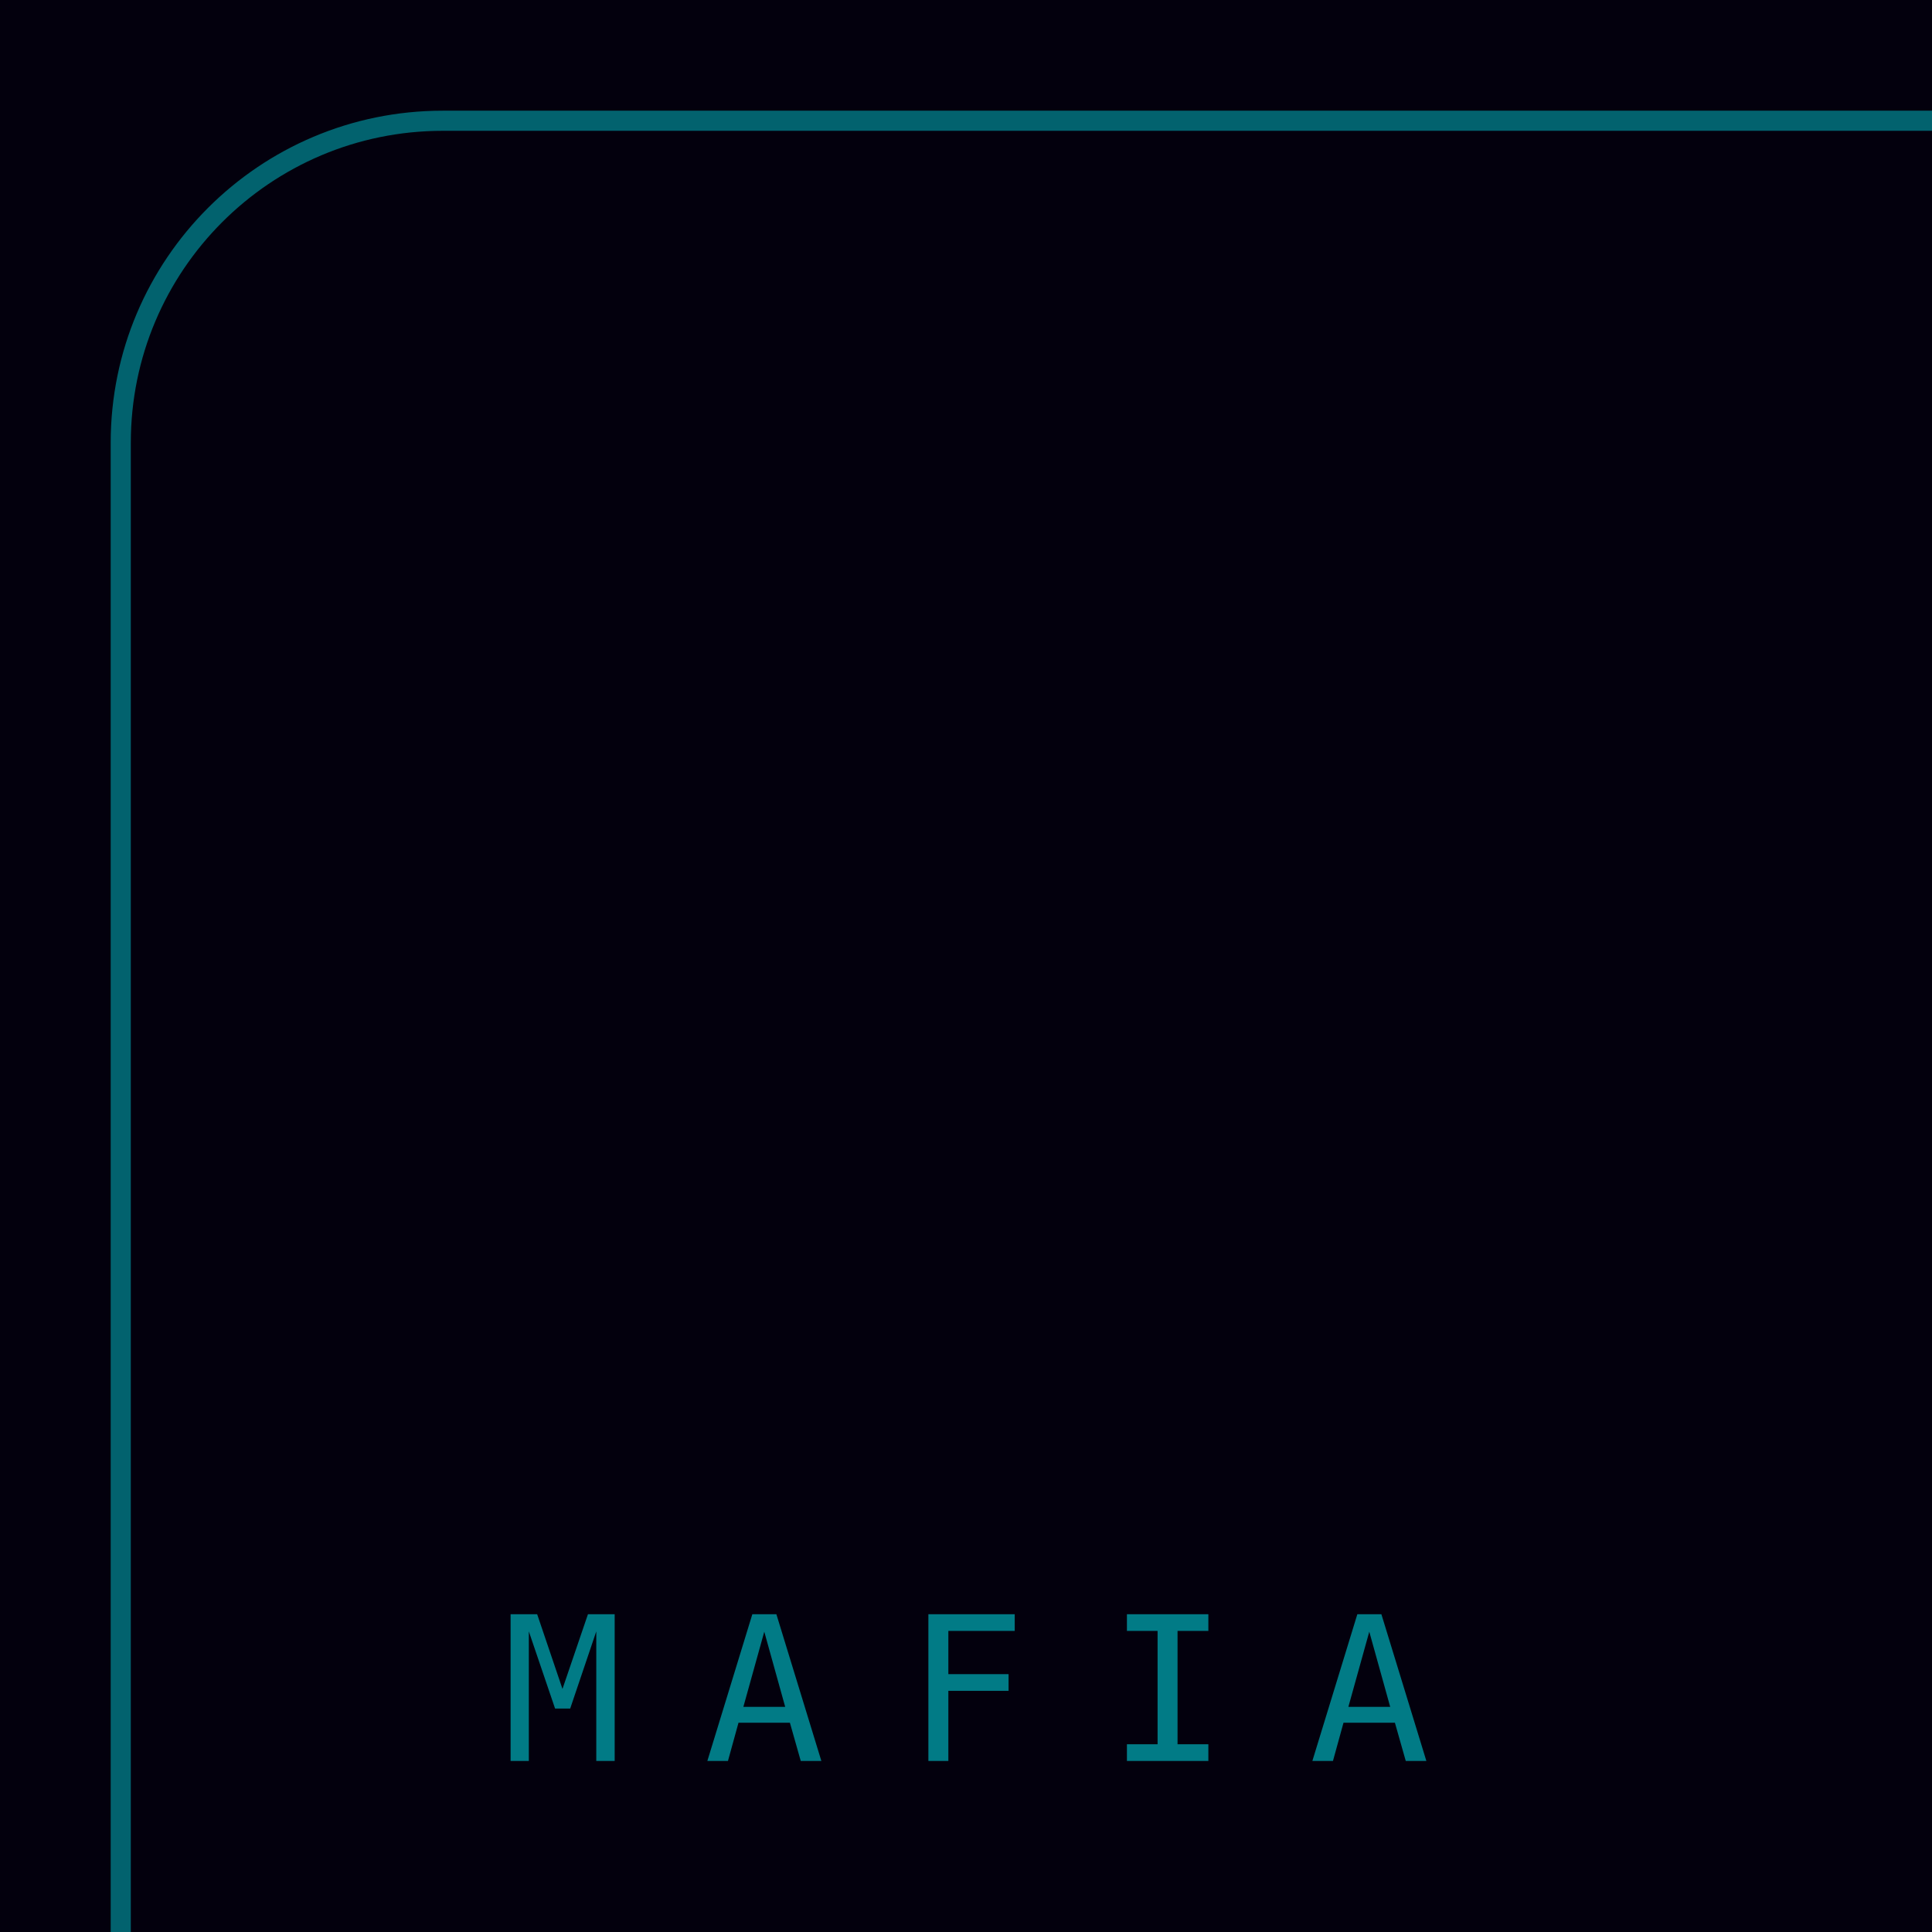
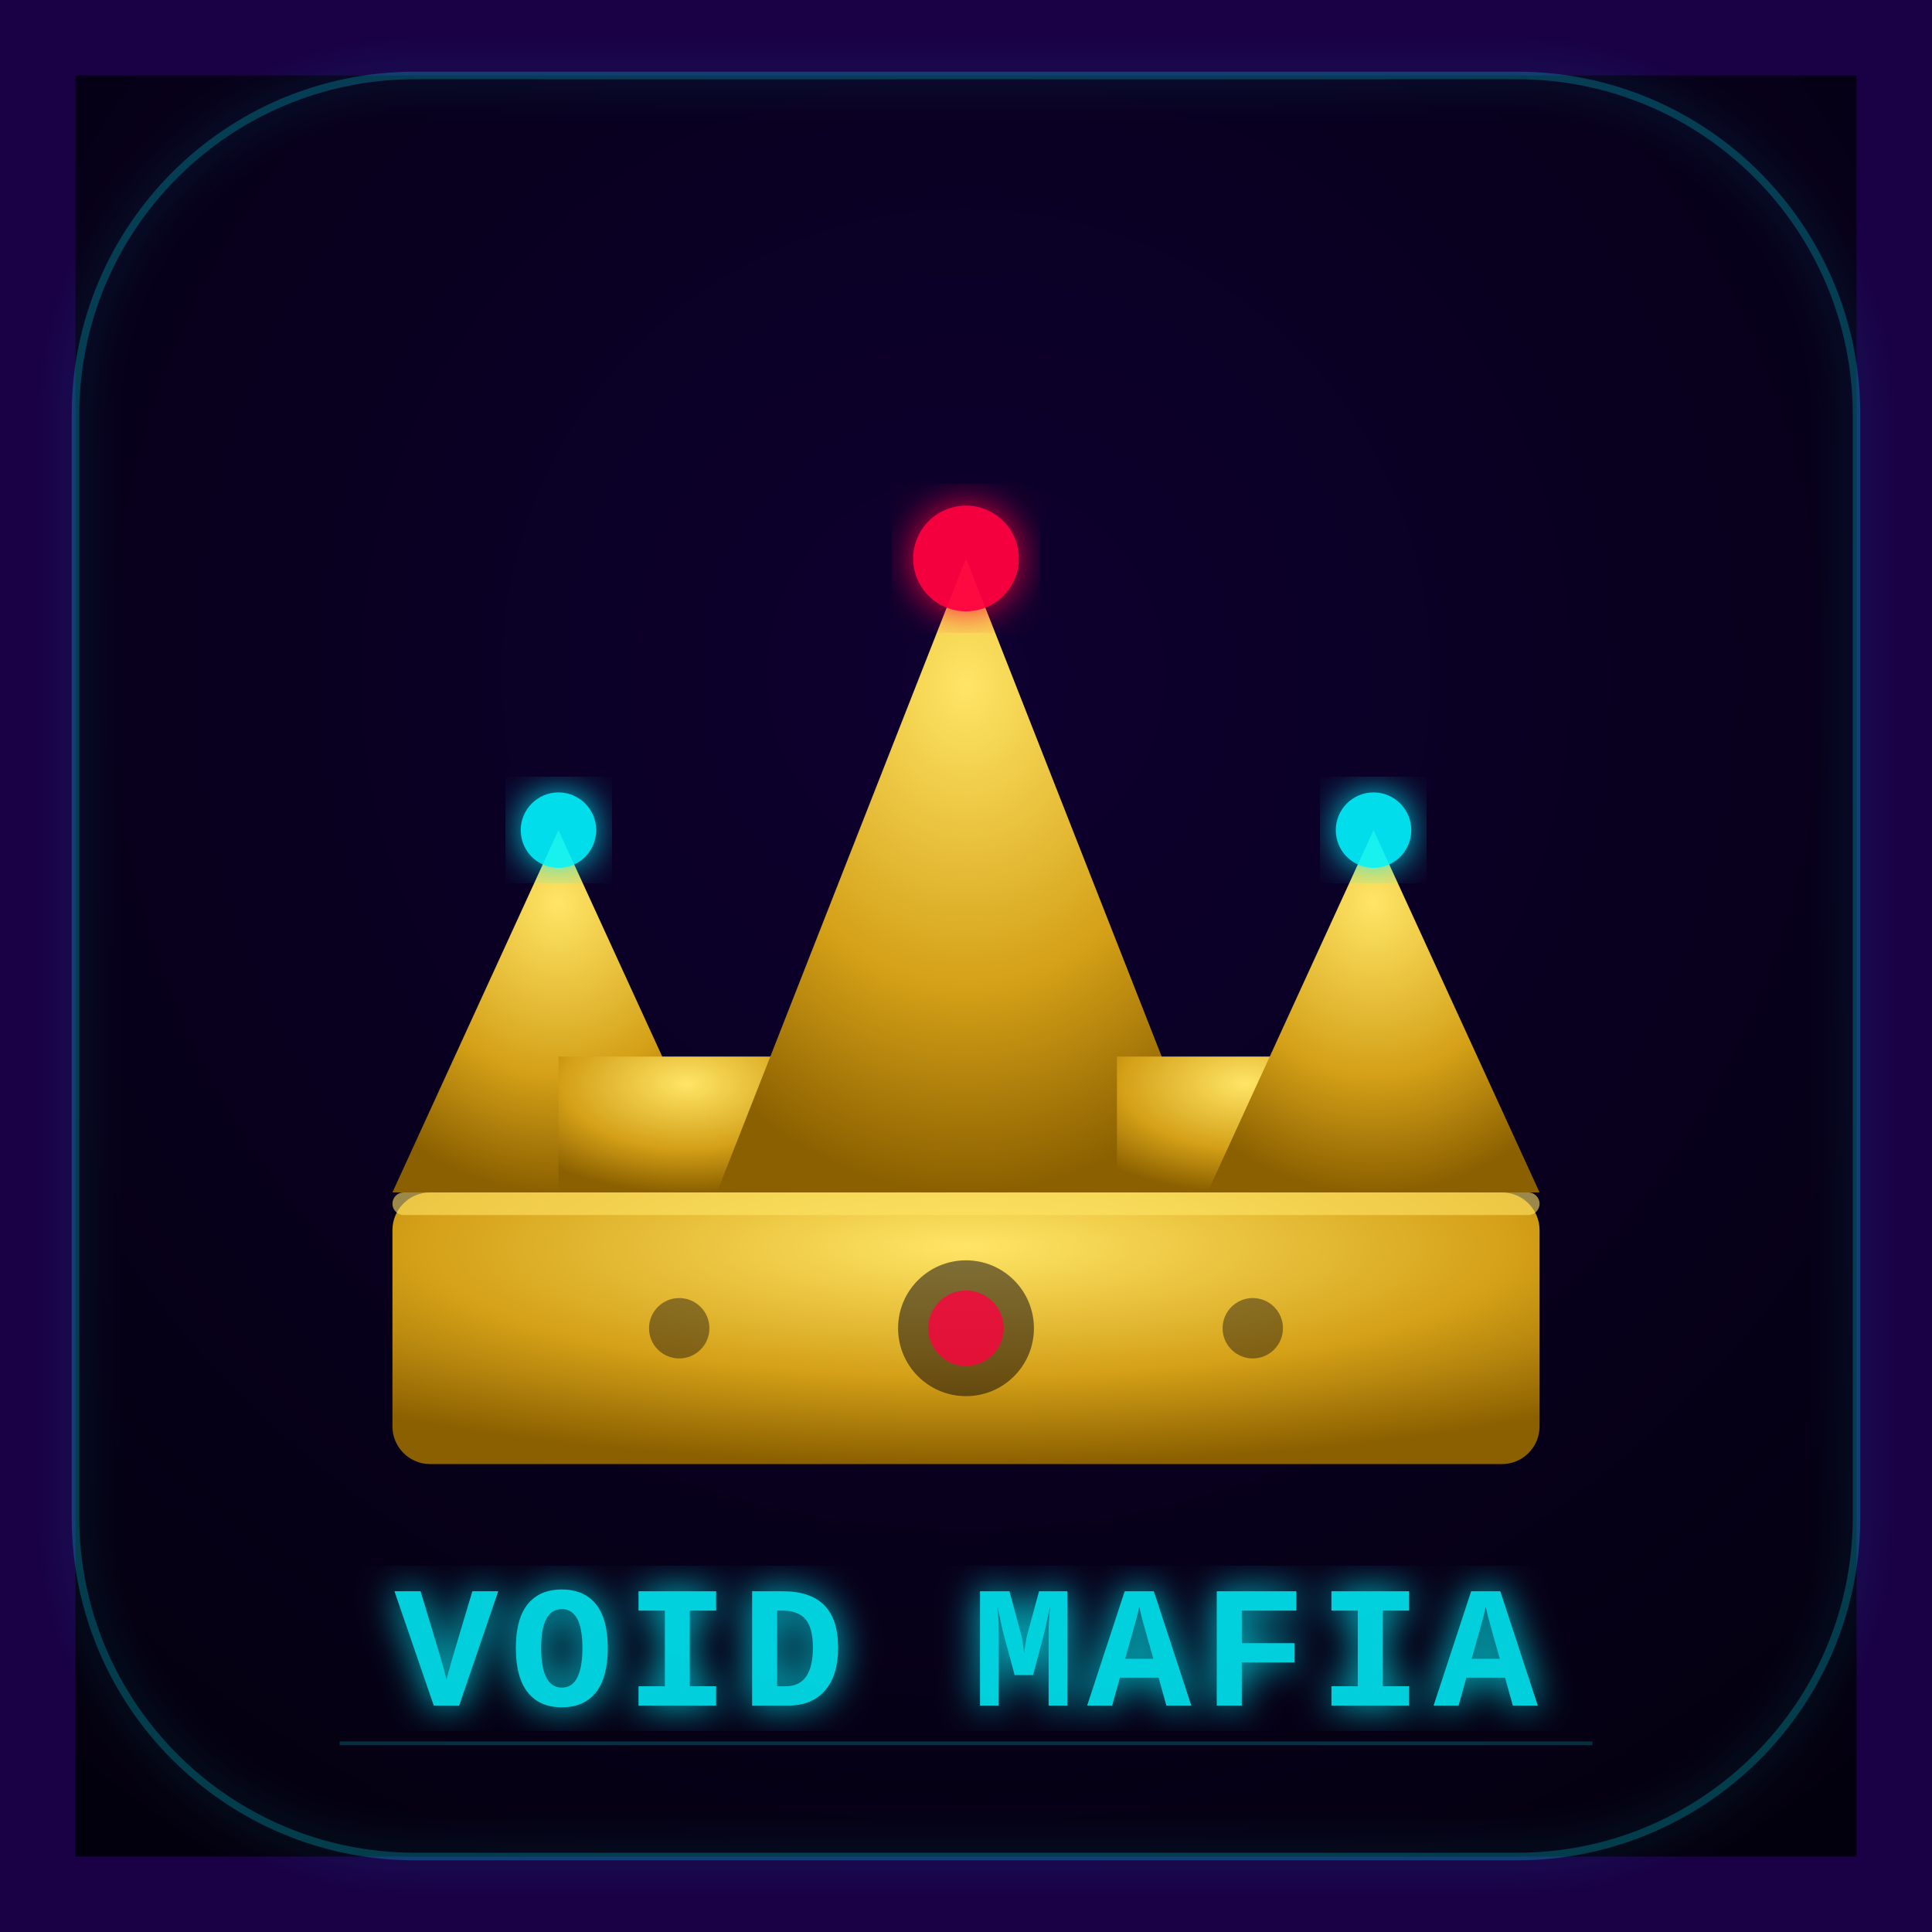
- <svg xmlns="http://www.w3.org/2000/svg" width="512" height="512" viewBox="0 0 192 192">
-   <rect width="192" height="192" fill="#03000d" />
-   <rect x="12" y="12" width="4616" height="468" rx="32" fill="none" stroke="#00f5ff" stroke-width="2" opacity="0.4" />
-   <text x="270" y="130" font-family="monospace" font-weight="900" font-size="96" text-anchor="middle" fill="#00f5ff" opacity="0.9">V</text>
-   <text x="96" y="175" font-family="monospace" font-size="20" text-anchor="middle" fill="#00f5ff" opacity="0.5" letter-spacing="8">MAFIA</text>
+ <svg xmlns="http://www.w3.org/2000/svg" width="512" height="512" viewBox="0 0 512 512">
+   <defs>
+     <radialGradient id="bg" cx="50%" cy="35%" r="75%">
+       <stop offset="0%" stop-color="#0e0030" />
+       <stop offset="100%" stop-color="#03000d" />
+     </radialGradient>
+     <radialGradient id="crownFill" cx="50%" cy="20%" r="80%">
+       <stop offset="0%" stop-color="#ffe566" />
+       <stop offset="60%" stop-color="#d4a017" />
+       <stop offset="100%" stop-color="#8b6000" />
+     </radialGradient>
+     <filter id="glow" x="-30%" y="-30%" width="160%" height="160%">
+       <feGaussianBlur in="SourceGraphic" stdDeviation="10" result="blur" />
+       <feMerge>
+         <feMergeNode in="blur" />
+         <feMergeNode in="blur" />
+         <feMergeNode in="SourceGraphic" />
+       </feMerge>
+     </filter>
+     <filter id="softglow" x="-20%" y="-20%" width="140%" height="140%">
+       <feGaussianBlur in="SourceGraphic" stdDeviation="5" result="blur" />
+       <feMerge>
+         <feMergeNode in="blur" />
+         <feMergeNode in="SourceGraphic" />
+       </feMerge>
+     </filter>
+   </defs>
+   <rect width="512" height="512" fill="url(#bg)" />
+   <rect x="0" y="0" width="512" height="512" fill="none" stroke="#1a0045" stroke-width="40" />
+   <rect x="20" y="20" width="472" height="472" rx="90" fill="none" stroke="#00f5ff" stroke-width="2" opacity="0.25" filter="url(#softglow)" />
+   <rect x="104" y="316" width="304" height="72" rx="10" fill="url(#crownFill)" />
+   <polygon points="104,316 148,220 192,316" fill="url(#crownFill)" />
+   <rect x="148" y="280" width="68" height="36" fill="url(#crownFill)" />
+   <polygon points="190,316 256,148 322,316" fill="url(#crownFill)" />
+   <rect x="296" y="280" width="68" height="36" fill="url(#crownFill)" />
+   <polygon points="320,316 364,220 408,316" fill="url(#crownFill)" />
+   <rect x="104" y="316" width="304" height="6" rx="3" fill="#ffe566" opacity="0.6" />
+   <circle cx="256" cy="148" r="14" fill="#ff0040" opacity="0.95" filter="url(#softglow)" />
+   <circle cx="148" cy="220" r="10" fill="#00f5ff" opacity="0.9" filter="url(#softglow)" />
+   <circle cx="364" cy="220" r="10" fill="#00f5ff" opacity="0.9" filter="url(#softglow)" />
+   <circle cx="256" cy="352" r="18" fill="#03000d" opacity="0.5" />
+   <circle cx="256" cy="352" r="10" fill="#ff0040" opacity="0.8" />
+   <circle cx="180" cy="352" r="8" fill="#03000d" opacity="0.4" />
+   <circle cx="332" cy="352" r="8" fill="#03000d" opacity="0.4" />
+   <text x="256" y="452" font-family="monospace,Courier New,serif" font-weight="bold" font-size="46" text-anchor="middle" fill="#00f5ff" opacity="0.85" letter-spacing="3" filter="url(#softglow)">VOID MAFIA</text>
+   <line x1="90" y1="462" x2="422" y2="462" stroke="#00f5ff" stroke-width="1" opacity="0.2" />
</svg>
